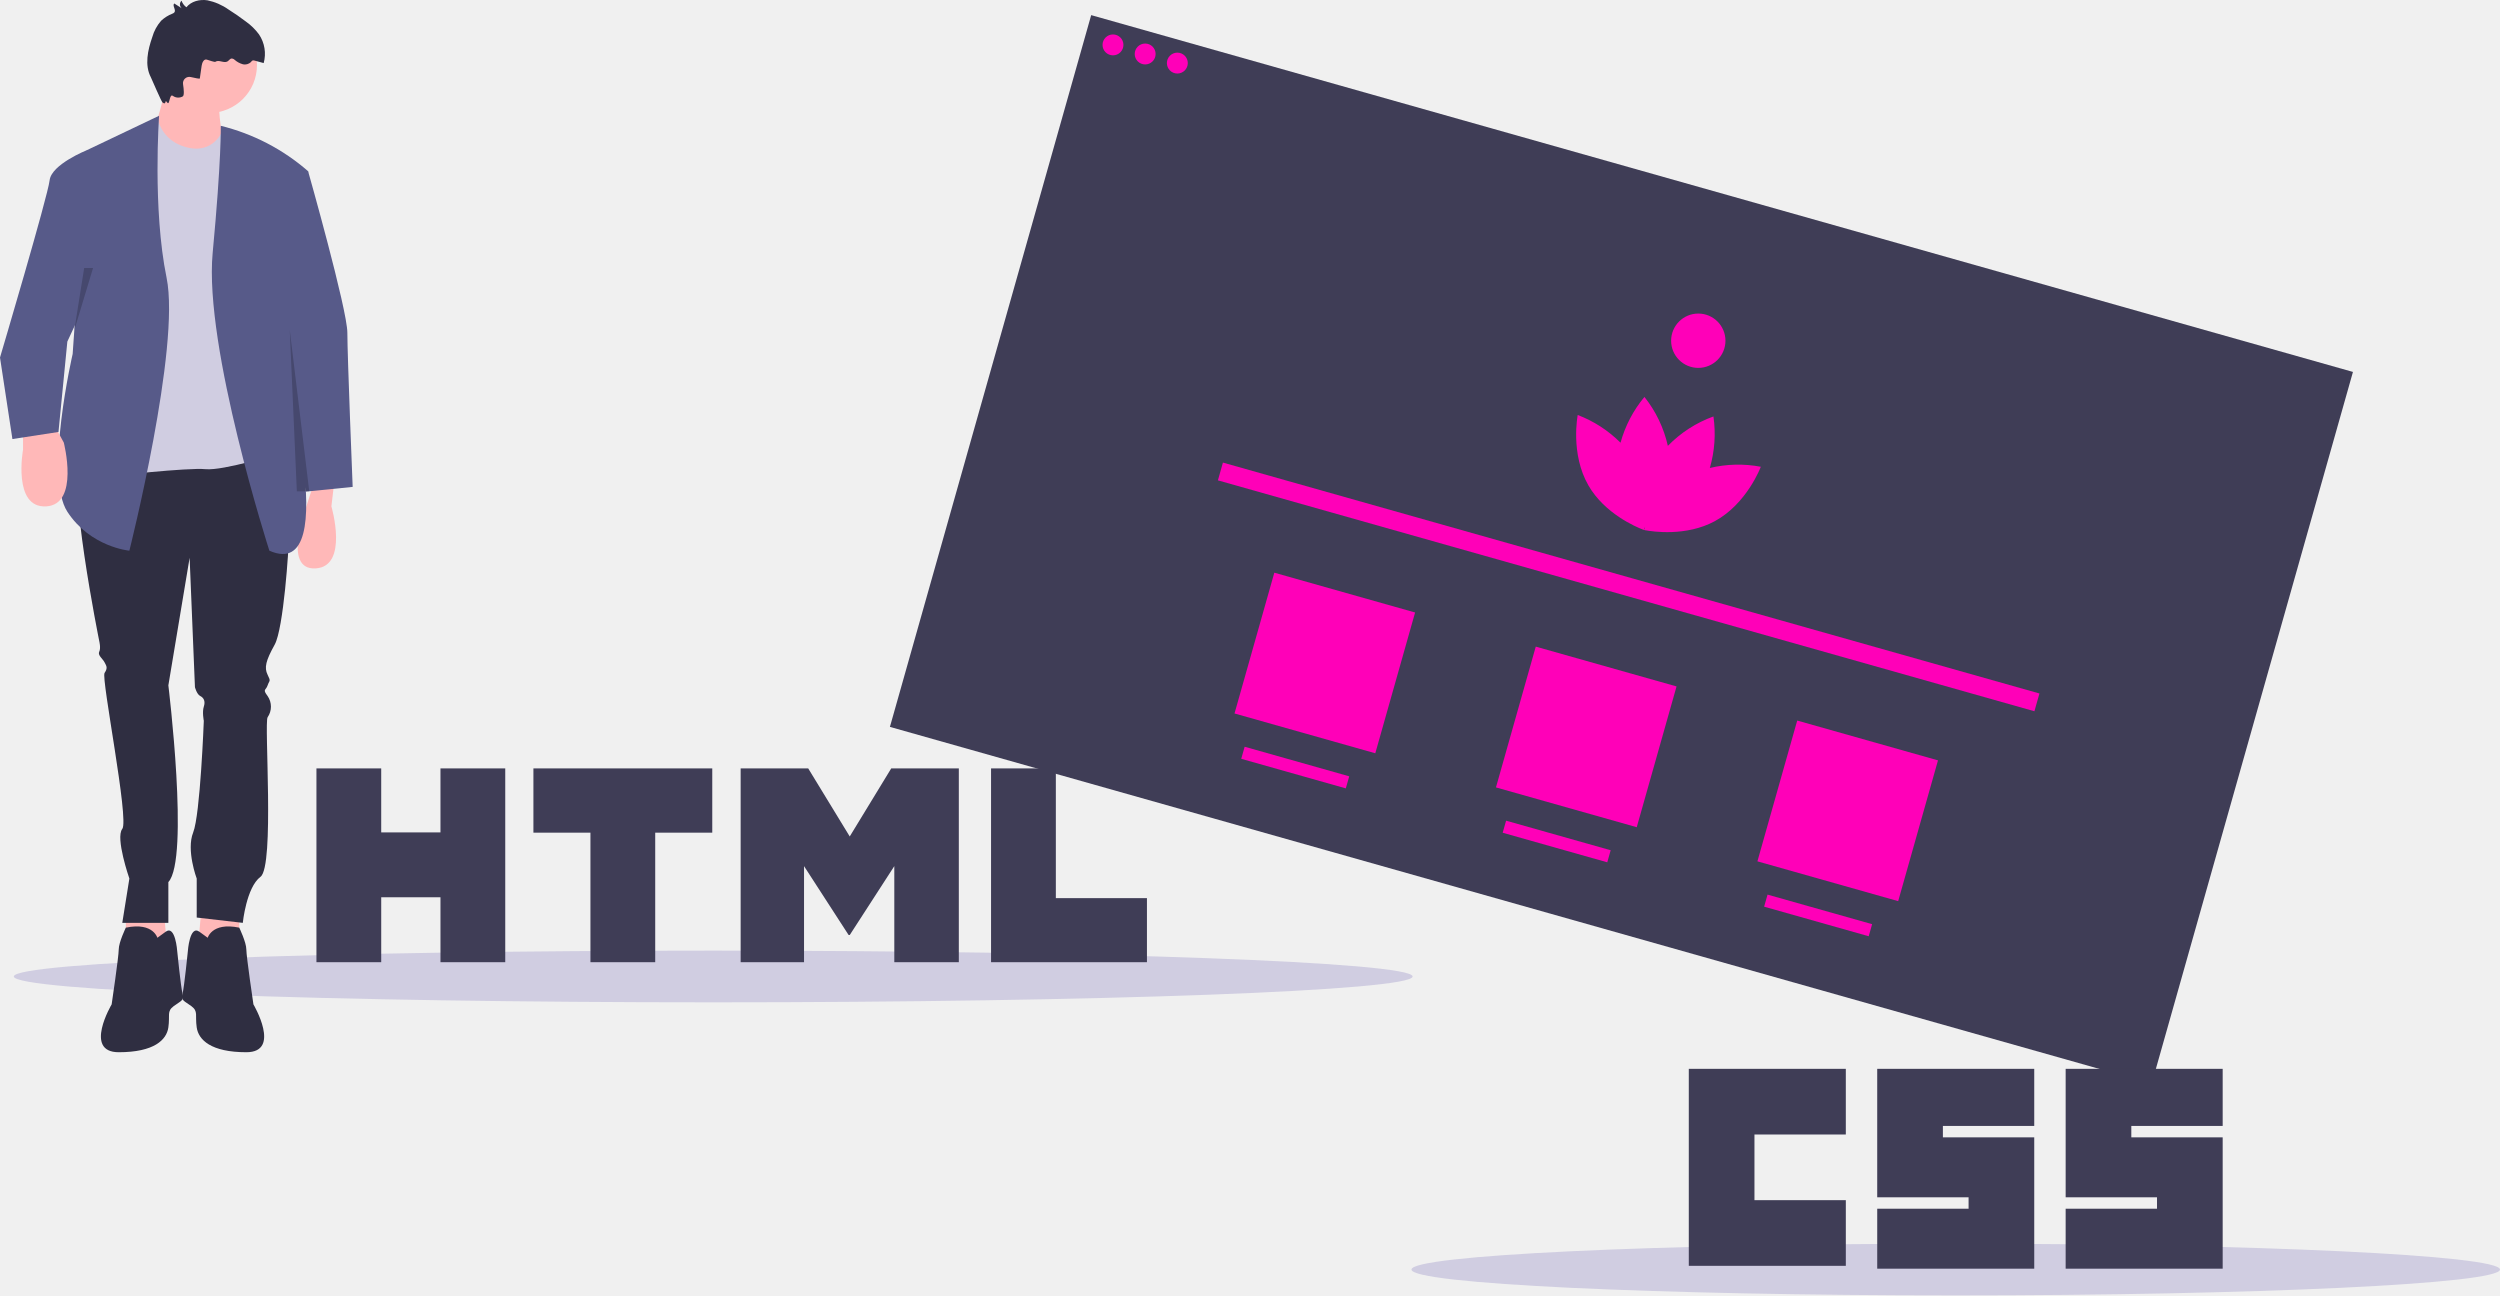
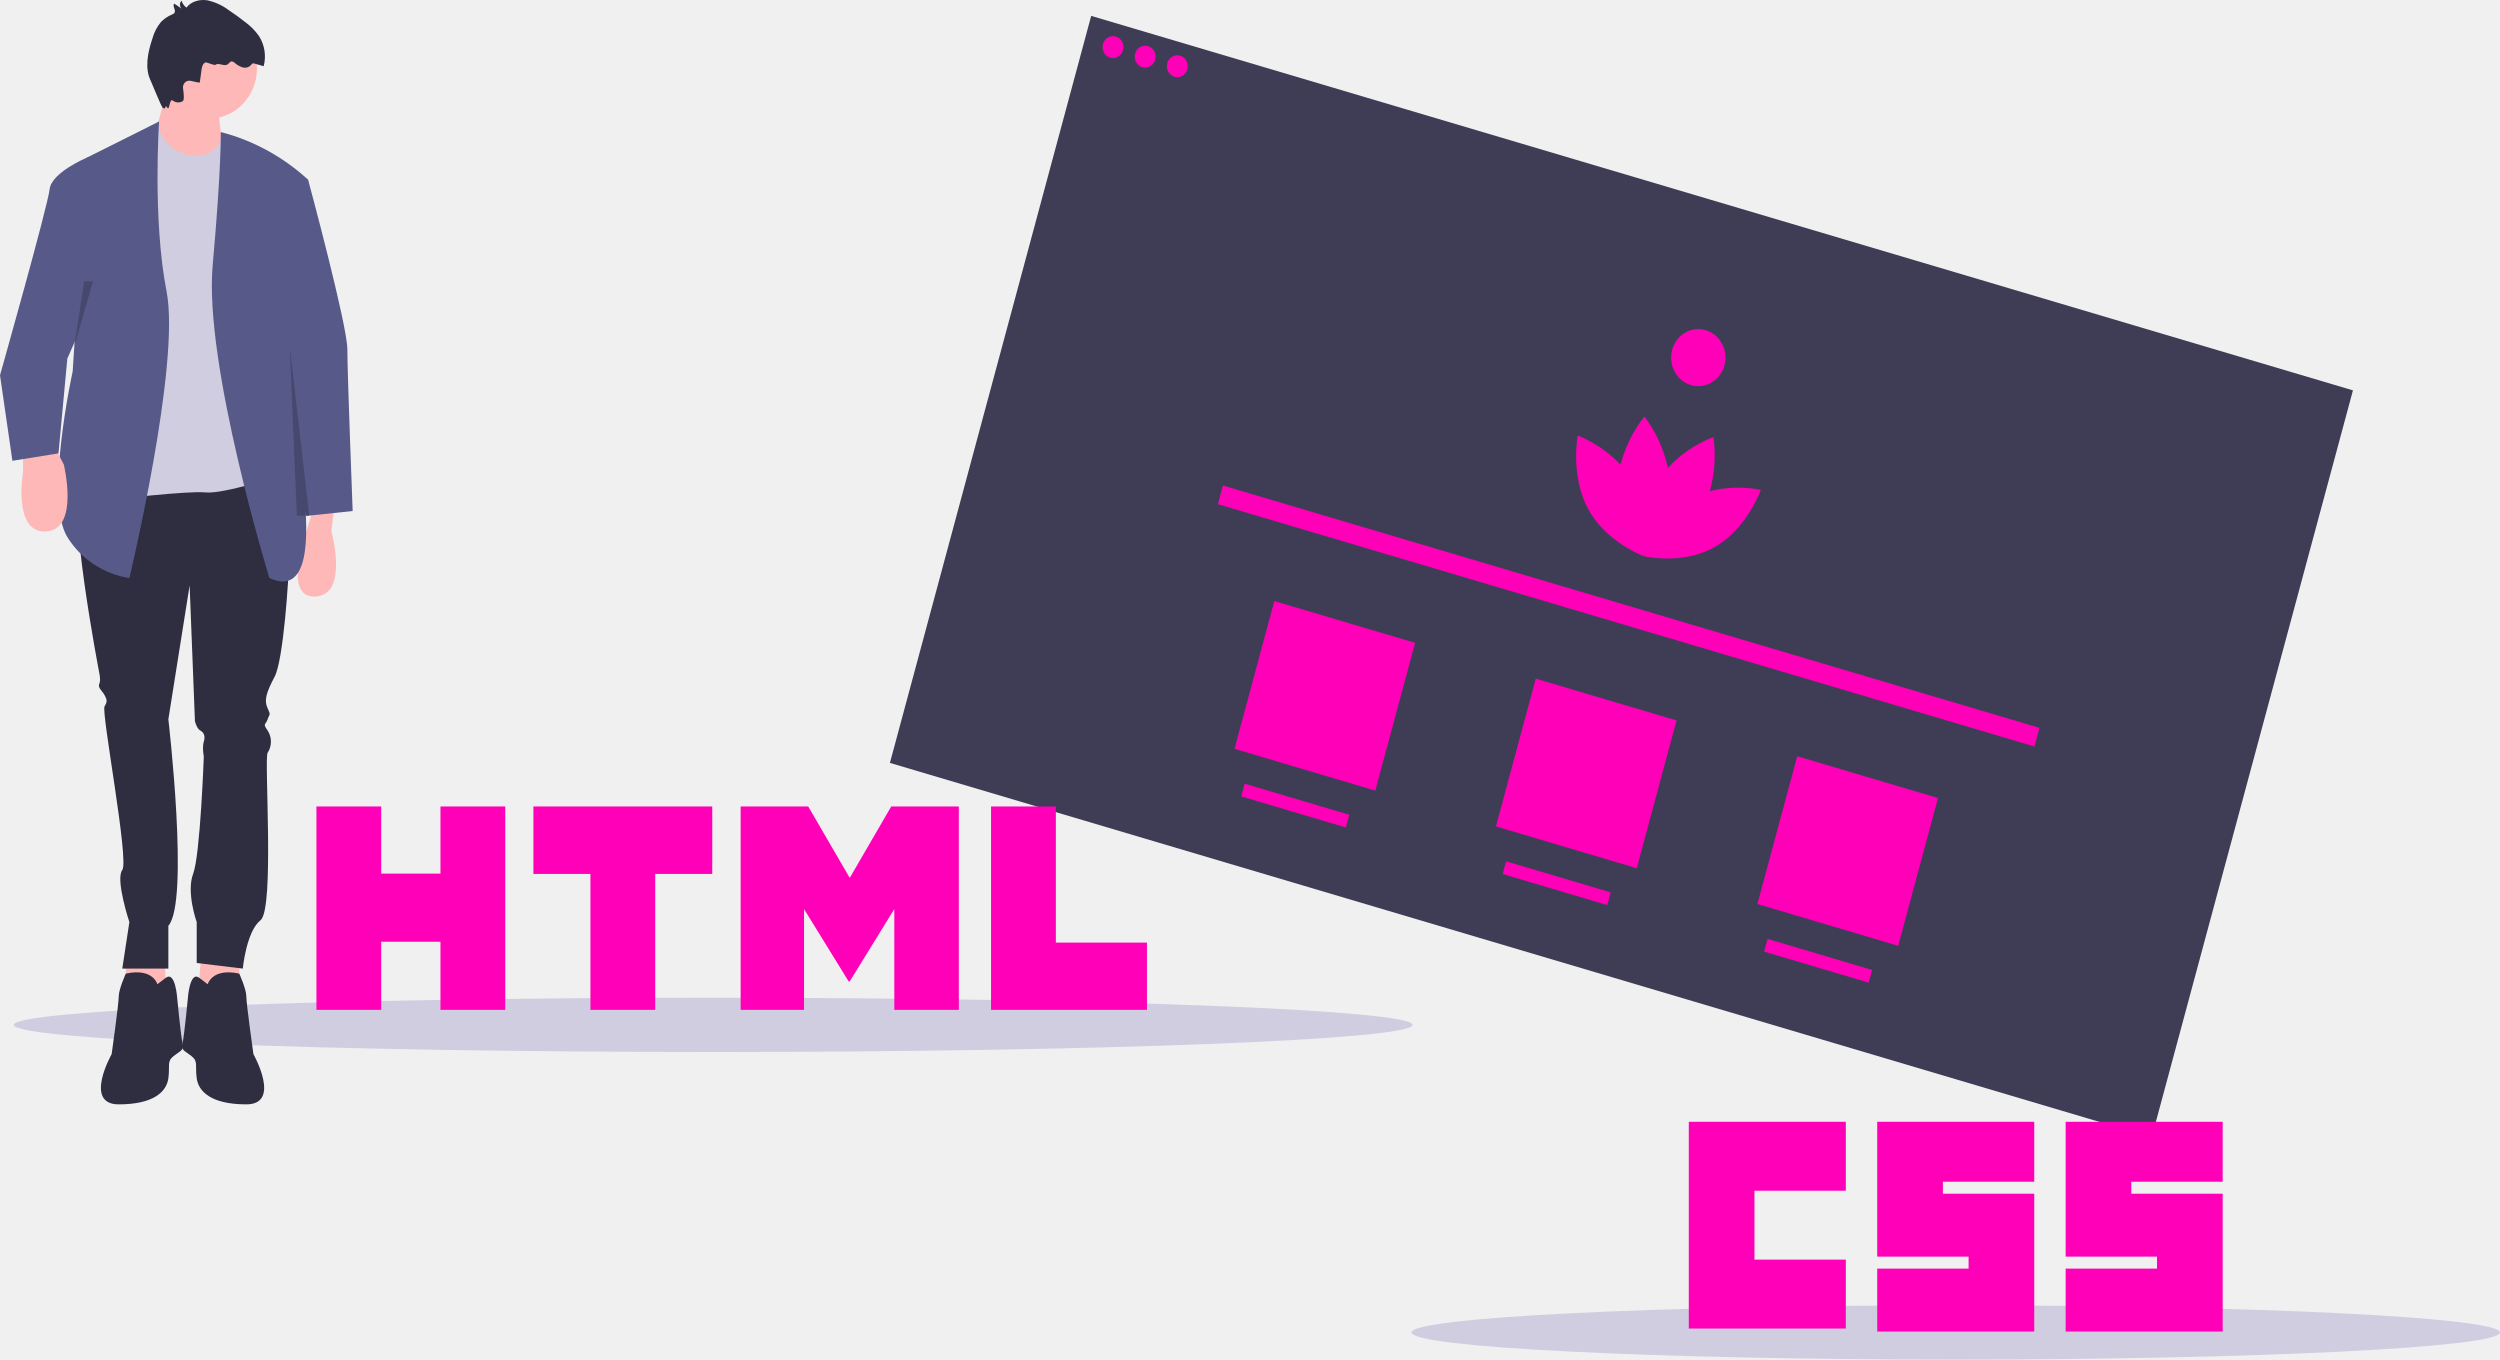
- <svg xmlns="http://www.w3.org/2000/svg" id="ae5f5559-570c-4c14-9324-22f1786600a2" data-name="Layer 1" width="1015.128" height="526" viewBox="0 0 1015.128 526">
-   <rect x="600.647" y="143.872" width="300.346" height="532.432" transform="translate(59.46229 833.9856) rotate(-74.20991)" fill="#3f3d56" />
-   <circle cx="451.929" cy="18.229" r="4.243" fill="#ff00b8" />
-   <circle cx="464.995" cy="21.924" r="4.243" fill="#ff00b8" />
-   <circle cx="478.061" cy="25.618" r="4.243" fill="#ff00b8" />
-   <path d="M807.42,376.53a49.571,49.571,0,0,0-20.704.489,49.483,49.483,0,0,0,1.464-20.92,49.194,49.194,0,0,0-18.506,11.943,49.193,49.193,0,0,0-9.512-19.866,49.482,49.482,0,0,0-9.709,18.588A49.572,49.572,0,0,0,733.071,355.505s-3.09,15.716,4.349,28.612c6.622,11.478,19.343,16.849,22.063,17.892l.064.076.034-.039c.276.105.431.158.431.158s.058-.302.139-.841c.049-.06.098-.122.152-.19.011.086.02.164.031.241-.214.501-.322.789-.322.789s.16.035.45.091l.009.051.094-.032c2.863.535,16.514,2.622,28.166-3.688C801.822,391.536,807.42,376.53,807.42,376.53Z" transform="translate(-92.43613 -187)" fill="#ff00b8" />
-   <circle cx="689.592" cy="138.352" r="11.032" fill="#ff00b8" />
-   <rect x="581.484" y="421.571" width="344.549" height="7.496" transform="translate(51.74221 -376.0588) rotate(15.79009)" fill="#ff00b8" />
-   <rect x="600.672" y="426.503" width="59.405" height="59.405" transform="translate(55.49076 -341.3188) rotate(15.79009)" fill="#ff00b8" />
-   <rect x="706.833" y="456.523" width="59.405" height="59.405" transform="translate(67.66575 -369.0738) rotate(15.79009)" fill="#ff00b8" />
-   <rect x="812.994" y="486.544" width="59.405" height="59.405" transform="translate(79.84073 -396.8287) rotate(15.79009)" fill="#ff00b8" />
-   <rect x="596.302" y="496.124" width="44.129" height="5.092" transform="translate(66.59275 -336.4488) rotate(15.79009)" fill="#ff00b8" />
-   <rect x="702.463" y="526.144" width="44.129" height="5.092" transform="translate(78.76773 -364.2038) rotate(15.79009)" fill="#ff00b8" />
-   <rect x="808.623" y="556.165" width="44.129" height="5.092" transform="translate(90.94272 -391.9588) rotate(15.79009)" fill="#ff00b8" />
-   <ellipse cx="289.6" cy="396.5" rx="284" ry="10.5" fill="#d0cde1" />
-   <ellipse cx="794.128" cy="515.5" rx="221" ry="10.5" fill="#d0cde1" />
-   <path d="M778.172,621H841.93v26.664H804.836v26.664h37.098v26.662H778.172Zm76.511,0h63.76v23.186h-37.096v4.637h37.096v53.327H854.685V677.802h37.096v-4.637H854.682V621Zm76.513,0h63.76v23.186h-37.096v4.637h37.096v53.327H931.196V677.802h37.096v-4.637H931.198V621Z" transform="translate(-92.43613 -187)" fill="#3f3d56" />
-   <path d="M220.926,499h26.302v25.986h24.061V499h26.304v78.693H271.291V551.342H247.23v26.351H220.928V499Zm111.254,26.096H309.028V499h72.625v26.096H358.487v52.596H332.185V525.096h-.005ZM393.179,499h27.425l16.87,27.651L454.329,499h27.437v78.693H455.571V538.688L437.475,566.668h-.454L418.914,538.688v39.005H393.179Zm101.676,0h26.31v52.682h36.989v26.011H494.854V499Z" transform="translate(-92.43613 -187)" fill="#3f3d56" />
-   <polygon points="82.034 366.091 79.876 390.558 97.146 389.118 97.146 368.25 82.034 366.091" fill="#ffb8b8" />
-   <polygon points="66.203 366.091 68.362 390.558 51.092 389.118 51.092 368.25 66.203 366.091" fill="#ffb8b8" />
-   <path d="M203.974,365.276s5.757,34.541,5.757,39.578-2.159,37.419-5.757,43.896-4.318,9.355-2.878,12.233.72,2.159,0,4.318-2.159,1.439,0,4.318a7.561,7.561,0,0,1,0,8.635c-1.439,2.159,2.878,60.446-2.878,64.764s-7.196,18.71-7.196,18.71l-18.71-2.159v-15.831s-4.318-11.514-1.439-18.71,4.318-45.335,4.318-45.335-.72-3.598,0-5.757,0-3.598-1.439-4.318-2.159-3.598-2.159-3.598l-2.159-52.531L160.798,465.3s8.635,70.521,0,79.876v16.551H142.089l2.878-17.99s-5.757-16.551-2.878-20.149-8.635-61.166-7.196-63.325.72-2.878,0-4.318-2.878-2.878-2.159-4.318,0-4.318,0-4.318-13.672-67.642-7.196-74.119S203.974,365.276,203.974,365.276Z" transform="translate(-92.43613 -187)" fill="#2f2e41" />
-   <path d="M176.629,568.203s1.439-6.901,12.953-4.53c0,0,2.878,5.969,2.878,8.848s2.878,22.308,2.878,22.308,11.514,19.429-2.878,19.429-19.429-5.037-20.149-10.074.72-6.476-2.159-8.635-4.318-2.159-3.598-5.037,2.159-17.27,2.159-17.27.72-10.794,4.677-7.916l3.958,2.878" transform="translate(-92.43613 -187)" fill="#2f2e41" />
-   <path d="M156.481,568.203s-1.439-6.901-12.953-4.53c0,0-2.878,5.969-2.878,8.848s-2.878,22.308-2.878,22.308-11.514,19.429,2.878,19.429,19.429-5.037,20.149-10.074-.72-6.476,2.159-8.635,4.318-2.159,3.598-5.037-2.159-17.27-2.159-17.27-.72-10.794-4.677-7.916l-3.958,2.878" transform="translate(-92.43613 -187)" fill="#2f2e41" />
-   <circle cx="84.913" cy="26.44" r="19.429" fill="#ffb8b8" />
-   <path d="M161.518,216.319s-7.916,30.943-9.355,31.662,33.102,3.598,33.102,3.598-8.635-26.625,0-30.943Z" transform="translate(-92.43613 -187)" fill="#ffb8b8" />
-   <path d="M156.463,235.175l-.001-.004L132.734,251.579l4.318,128.808s31.662-3.598,38.858-2.878,30.223-6.476,30.223-6.476L196.047,249.997a9.942,9.942,0,0,0-9.208-9.092l-4.322-.305s-4.317,10.689-17.307,5.175A15.156,15.156,0,0,1,156.463,235.175Z" transform="translate(-92.43613 -187)" fill="#d0cde1" />
-   <path d="M157.036,234l-29.34,13.981-5.757,82.754s-11.514,49.652-2.159,64.044,25.186,15.831,25.186,15.831,20.868-82.754,15.112-110.818S157.036,234,157.036,234Z" transform="translate(-92.43613 -187)" fill="#575a89" />
-   <path d="M101.791,358.799v10.794s-4.318,23.747,9.355,23.027,7.196-25.906,7.196-25.906l-4.318-7.916Z" transform="translate(-92.43613 -187)" fill="#ffb8b8" />
-   <path d="M228.44,380.387l-1.439,12.233s7.196,24.466-6.476,25.186-3.748-25.036-3.748-25.036l4.468-13.823Z" transform="translate(-92.43613 -187)" fill="#ffb8b8" />
-   <path d="M182.084,238.085h0a84.747,84.747,0,0,1,35.438,18.422l.124.109-10.074,53.25-1.439,19.429s26.625,94.987-4.318,81.315c0,0-26.625-82.754-23.027-120.893S182.084,238.085,182.084,238.085Z" transform="translate(-92.43613 -187)" fill="#575a89" />
-   <path d="M208.292,255.897c.72-.72,9.355,1,9.355,1s15.831,55.848,15.831,65.203,2.159,62.605,2.159,62.605l-18.995,1.915-15.375-73.986Z" transform="translate(-92.43613 -187)" fill="#575a89" />
-   <path d="M132.734,247.981h-5.037s-14.392,5.757-15.112,12.233-20.149,71.96-20.149,71.96l5.037,33.102,18.71-2.878,3.598-36.7,18.71-40.298Z" transform="translate(-92.43613 -187)" fill="#575a89" />
-   <path d="M173.574,218.863l.745-5.193c.174-1.21.882-2.802,2.06-2.473,1.002.28,3.184,1.137,3.549.879,1.368-.969,3.439.726,4.877-.135.603-.361.996-1.134,1.697-1.185a1.933,1.933,0,0,1,1.246.564,8.477,8.477,0,0,0,3.224,1.751,3.468,3.468,0,0,0,3.394-.925,1.803,1.803,0,0,1,.6-.575,1.347,1.347,0,0,1,.863.04l3.676,1.001a14.126,14.126,0,0,0-1.89-11.63,23.391,23.391,0,0,0-5.354-5.244q-3.415-2.598-7.048-4.887a22.892,22.892,0,0,0-8.563-3.725c-3.1-.471-6.571.371-8.521,2.827a5.487,5.487,0,0,1-1.974-2.666,2.02,2.02,0,0,0,.13,3.097l-3.109-1.985c-.874.918.834,2.582.089,3.607a1.9,1.9,0,0,1-.837.546,14.252,14.252,0,0,0-4.559,2.869,17.01,17.01,0,0,0-3.59,6.614c-1.853,5.315-3.199,11.41-.567,16.385.298.564,4.237,9.874,4.762,10.237,1.774,1.227.619-1.743,1.89,0,.997,1.367.81-3.864,2.292-2.716a3.693,3.693,0,0,0,4.02.181c.614-.426.416-2.791.085-4.963a2.559,2.559,0,0,1,3.113-2.879C171.72,218.712,173.543,219.083,173.574,218.863Z" transform="translate(-92.43613 -187)" fill="#2f2e41" />
-   <polygon points="117.655 134.02 125.57 199.504 120.533 199.504 117.655 134.02" opacity="0.2" />
-   <polygon points="34.181 108.834 30.179 134.02 37.779 108.834 35.62 108.834 34.181 108.834" opacity="0.2" />
+ <svg xmlns="http://www.w3.org/2000/svg" width="730" height="397" viewBox="0 0 730 397" fill="none">
+   <g clip-path="url(#clip0)">
+     <path d="M318.627 4.635L259.854 222.768L628.289 332.118L687.062 113.985L318.627 4.635Z" fill="#3F3D56" />
+     <path d="M324.992 16.961C326.677 16.961 328.043 15.527 328.043 13.758C328.043 11.989 326.677 10.556 324.992 10.556C323.306 10.556 321.94 11.989 321.94 13.758C321.94 15.527 323.306 16.961 324.992 16.961Z" fill="#FF00B8" />
+     <path d="M334.388 19.749C336.073 19.749 337.439 18.316 337.439 16.547C337.439 14.778 336.073 13.344 334.388 13.344C332.702 13.344 331.336 14.778 331.336 16.547C331.336 18.316 332.702 19.749 334.388 19.749Z" fill="#FF00B8" />
+     <path d="M343.784 22.538C345.469 22.538 346.835 21.104 346.835 19.335C346.835 17.567 345.469 16.133 343.784 16.133C342.098 16.133 340.732 17.567 340.732 19.335C340.732 21.104 342.098 22.538 343.784 22.538Z" fill="#FF00B8" />
+     <path d="M514.16 143.048C509.228 142.069 504.154 142.195 499.271 143.417C500.693 138.293 501.052 132.909 500.324 127.627C495.296 129.538 490.746 132.62 487.016 136.641C485.845 131.165 483.506 126.039 480.176 121.648C476.92 125.747 474.539 130.531 473.194 135.677C469.644 131.953 465.384 129.057 460.694 127.18C460.694 127.18 458.472 139.041 463.822 148.775C468.584 157.437 477.732 161.491 479.688 162.279L479.734 162.337L479.758 162.307C479.957 162.386 480.068 162.427 480.068 162.427C480.068 162.427 480.11 162.199 480.168 161.792C480.203 161.747 480.239 161.7 480.278 161.649C480.285 161.714 480.292 161.773 480.3 161.831C480.146 162.209 480.068 162.427 480.068 162.427C480.068 162.427 480.183 162.453 480.391 162.495L480.398 162.534L480.466 162.51C482.525 162.914 492.341 164.489 500.72 159.726C510.134 154.375 514.16 143.048 514.16 143.048Z" fill="#FF00B8" />
+     <path d="M495.9 112.748C500.282 112.748 503.834 109.02 503.834 104.421C503.834 99.823 500.282 96.095 495.9 96.095C491.519 96.095 487.967 99.823 487.967 104.421C487.967 109.02 491.519 112.748 495.9 112.748Z" fill="#FF00B8" />
+     <path d="M595.516 212.532L357.093 141.769L355.626 147.213L594.05 217.976L595.516 212.532Z" fill="#FF00B8" />
+     <path d="M413.209 187.712L372.102 175.511L360.477 218.655L401.585 230.856L413.209 187.712Z" fill="#FF00B8" />
+     <path d="M489.552 210.37L448.444 198.169L436.82 241.313L477.927 253.514L489.552 210.37Z" fill="#FF00B8" />
+     <path d="M565.894 233.028L524.787 220.827L513.162 263.972L554.27 276.172L565.894 233.028Z" fill="#FF00B8" />
+     <path d="M393.974 237.916L363.438 228.853L362.441 232.551L392.978 241.614L393.974 237.916Z" fill="#FF00B8" />
+     <path d="M470.317 260.574L439.78 251.511L438.784 255.209L469.321 264.272L470.317 260.574Z" fill="#FF00B8" />
+     <path d="M546.659 283.232L516.122 274.169L515.126 277.867L545.663 286.93L546.659 283.232Z" fill="#FF00B8" />
+     <path d="M208.258 307.184C321.051 307.184 412.488 303.636 412.488 299.26C412.488 294.883 321.051 291.335 208.258 291.335C95.464 291.335 4.027 294.883 4.027 299.26C4.027 303.636 95.464 307.184 208.258 307.184Z" fill="#D0CDE1" />
+     <path d="M571.074 397C658.846 397 730 393.452 730 389.075C730 384.698 658.846 381.15 571.074 381.15C483.302 381.15 412.148 384.698 412.148 389.075C412.148 393.452 483.302 397 571.074 397Z" fill="#D0CDE1" />
+     <path d="M493.127 327.563H538.977V347.687H512.302V367.812H538.979V387.935H493.127V327.563ZM548.148 327.563H593.999V345.062H567.322V348.562H593.999V388.811H548.149V370.434H574.826V366.934H548.147V327.563H548.148ZM603.17 327.563H649.021V345.062H622.344V348.562H649.021V388.811H603.17V370.434H629.847V366.934H603.171V327.563H603.17Z" fill="#FF00B8" />
+     <path d="M92.4 235.483H111.314V255.096H128.617V235.483H147.533V294.877H128.618V274.988H111.316V294.877H92.401V235.483H92.4ZM172.405 255.179H155.756V235.483H207.982V255.179H191.323V294.877H172.408V255.179H172.405ZM216.271 235.483H235.993L248.125 256.352L260.245 235.483H279.975V294.877H261.138V265.438L248.125 286.556H247.799L234.777 265.438V294.877H216.271V235.483ZM289.388 235.483H308.309V275.245H334.908V294.877H289.387V235.483H289.388Z" fill="#FF00B8" />
+     <path d="M58.992 276.308L57.441 294.775L69.86 293.688V277.938L58.992 276.308Z" fill="#FFB8B8" />
+     <path d="M47.608 276.308L49.161 294.775L36.741 293.688V277.938L47.608 276.308Z" fill="#FFB8B8" />
+     <path d="M80.209 134.554C80.209 134.554 84.349 160.624 84.349 164.426C84.349 168.228 82.797 192.668 80.209 197.556C77.622 202.444 77.105 204.617 78.139 206.789C79.174 208.962 78.657 208.418 78.139 210.048C77.622 211.677 76.587 211.134 78.139 213.306C78.773 214.263 79.113 215.4 79.113 216.565C79.113 217.73 78.773 218.867 78.139 219.824C77.105 221.453 80.209 265.446 76.07 268.705C71.93 271.963 70.895 282.826 70.895 282.826L57.44 281.197V269.248C57.44 269.248 54.335 260.558 56.405 255.127C58.475 249.696 59.51 220.91 59.51 220.91C59.51 220.91 58.993 218.195 59.51 216.565C60.028 214.936 59.51 213.85 58.475 213.306C57.44 212.763 56.923 210.591 56.923 210.591L55.37 170.943L49.161 210.048C49.161 210.048 55.37 263.274 49.161 270.334V282.826H35.706L37.776 269.248C37.776 269.248 33.636 256.756 35.706 254.04C37.776 251.325 29.496 207.875 30.531 206.246C31.566 204.617 31.049 204.073 30.531 202.987C30.014 201.901 28.461 200.815 28.979 199.728C29.496 198.642 28.979 196.47 28.979 196.47C28.979 196.47 19.147 145.416 23.804 140.528C28.461 135.64 80.209 134.554 80.209 134.554Z" fill="#2F2E41" />
+     <path d="M60.545 287.714C60.545 287.714 61.58 282.505 69.86 284.295C69.86 284.295 71.93 288.8 71.93 290.973C71.93 293.145 74 307.809 74 307.809C74 307.809 82.279 322.474 71.93 322.474C61.58 322.474 57.958 318.672 57.44 314.87C56.923 311.068 57.958 309.982 55.888 308.353C53.818 306.723 52.783 306.723 53.3 304.551C53.818 302.378 54.853 291.516 54.853 291.516C54.853 291.516 55.37 283.369 58.217 285.541L61.063 287.714" fill="#2F2E41" />
+     <path d="M46.056 287.714C46.056 287.714 45.021 282.505 36.741 284.295C36.741 284.295 34.671 288.8 34.671 290.973C34.671 293.145 32.601 307.809 32.601 307.809C32.601 307.809 24.322 322.474 34.671 322.474C45.021 322.474 48.643 318.672 49.161 314.87C49.678 311.068 48.643 309.982 50.713 308.353C52.783 306.723 53.818 306.723 53.3 304.551C52.783 302.378 51.748 291.516 51.748 291.516C51.748 291.516 51.23 283.369 48.384 285.541L45.538 287.714" fill="#2F2E41" />
+     <path d="M61.063 34.62C68.779 34.62 75.034 28.055 75.034 19.956C75.034 11.857 68.779 5.292 61.063 5.292C53.346 5.292 47.091 11.857 47.091 19.956C47.091 28.055 53.346 34.62 61.063 34.62Z" fill="#FFB8B8" />
+     <path d="M49.678 22.128C49.678 22.128 43.986 45.482 42.951 46.026C41.916 46.569 66.755 48.741 66.755 48.741C66.755 48.741 60.545 28.646 66.755 25.387L49.678 22.128Z" fill="#FFB8B8" />
+     <path d="M46.043 36.36L46.042 36.357L28.979 48.741L32.084 145.96C32.084 145.96 54.853 143.244 60.028 143.787C65.202 144.33 81.762 138.899 81.762 138.899L74.508 47.547C74.367 45.762 73.621 44.089 72.407 42.831C71.192 41.572 69.589 40.811 67.887 40.685L64.779 40.455C64.779 40.455 61.674 48.523 52.333 44.361C50.758 43.642 49.367 42.542 48.274 41.152C47.181 39.761 46.416 38.12 46.043 36.36Z" fill="#D0CDE1" />
+     <path d="M46.455 35.473L25.357 46.026L21.217 108.484C21.217 108.484 12.937 145.96 19.664 156.822C26.392 167.684 37.776 168.771 37.776 168.771C37.776 168.771 52.783 106.312 48.643 85.13C44.503 63.949 46.455 35.473 46.455 35.473Z" fill="#575A89" />
+     <path d="M6.727 129.666V137.813C6.727 137.813 3.622 155.736 13.454 155.193C23.287 154.649 18.629 135.64 18.629 135.64L15.524 129.666H6.727Z" fill="#FFB8B8" />
+     <path d="M97.804 145.96L96.769 155.193C96.769 155.193 101.943 173.659 92.111 174.202C82.279 174.745 89.416 155.306 89.416 155.306L92.629 144.873L97.804 145.96Z" fill="#FFB8B8" />
+     <path d="M64.467 38.557C73.896 40.994 82.634 45.761 89.952 52.461L90.041 52.543L82.797 92.734L81.762 107.398C81.762 107.398 100.909 179.09 78.657 168.771C78.657 168.771 59.51 106.312 62.097 77.526C64.685 48.741 64.467 38.557 64.467 38.557Z" fill="#575A89" />
+     <path d="M83.314 52C83.832 51.457 90.041 52.755 90.041 52.755C90.041 52.755 101.426 94.906 101.426 101.967C101.426 109.027 102.978 149.218 102.978 149.218L89.319 150.663L78.262 94.822L83.314 52Z" fill="#575A89" />
+     <path d="M28.979 46.026H25.357C25.357 46.026 15.007 50.37 14.489 55.259C13.972 60.147 -3.8147e-06 109.571 -3.8147e-06 109.571L3.622 134.554L17.077 132.382L19.664 104.682L33.119 74.268L28.979 46.026Z" fill="#575A89" />
+     <path d="M58.348 24.048L58.884 20.129C59.009 19.215 59.518 18.014 60.365 18.263C61.085 18.474 62.654 19.121 62.917 18.926C63.901 18.194 65.39 19.474 66.425 18.824C66.858 18.551 67.141 17.968 67.645 17.929C67.983 17.952 68.301 18.103 68.54 18.355C69.212 18.968 70.003 19.419 70.859 19.677C71.288 19.8 71.741 19.8 72.17 19.677C72.599 19.554 72.989 19.313 73.3 18.979C73.409 18.801 73.557 18.652 73.731 18.544C73.936 18.483 74.154 18.493 74.352 18.574L76.996 19.33C77.385 17.85 77.464 16.3 77.23 14.785C76.995 13.27 76.452 11.826 75.637 10.552C74.564 9.024 73.264 7.688 71.786 6.594C70.149 5.287 68.46 4.058 66.718 2.906C64.871 1.535 62.775 0.577 60.56 0.094C58.331 -0.261 55.834 0.375 54.432 2.228C53.773 1.727 53.277 1.024 53.013 0.216C52.856 0.366 52.732 0.55 52.65 0.756C52.568 0.962 52.53 1.184 52.539 1.407C52.548 1.63 52.604 1.848 52.702 2.046C52.8 2.244 52.938 2.417 53.107 2.553L50.871 1.054C50.242 1.747 51.47 3.003 50.935 3.777C50.773 3.968 50.565 4.111 50.333 4.189C49.119 4.686 48.006 5.421 47.055 6.355C45.85 7.796 44.968 9.501 44.473 11.347C43.141 15.358 42.172 19.958 44.065 23.713C44.28 24.139 47.112 31.166 47.49 31.439C48.766 32.366 47.935 30.124 48.849 31.439C49.566 32.471 49.432 28.523 50.497 29.39C50.915 29.703 51.41 29.883 51.923 29.907C52.436 29.932 52.945 29.799 53.388 29.526C53.83 29.205 53.687 27.419 53.449 25.78C53.403 25.468 53.431 25.149 53.531 24.851C53.63 24.552 53.797 24.284 54.019 24.07C54.239 23.855 54.507 23.701 54.798 23.62C55.089 23.54 55.395 23.535 55.688 23.607C57.015 23.935 58.325 24.215 58.348 24.048Z" fill="#2F2E41" />
+     <path opacity="0.2" d="M84.608 101.152L90.3 150.576H86.678L84.608 101.152Z" fill="black" />
+     <path opacity="0.2" d="M24.58 82.143L21.702 101.152L27.168 82.143H25.615H24.58Z" fill="black" />
+   </g>
+   <defs>
+     <clipPath id="clip0">
+       <rect width="730" height="397" fill="white" />
+     </clipPath>
+   </defs>
</svg>
